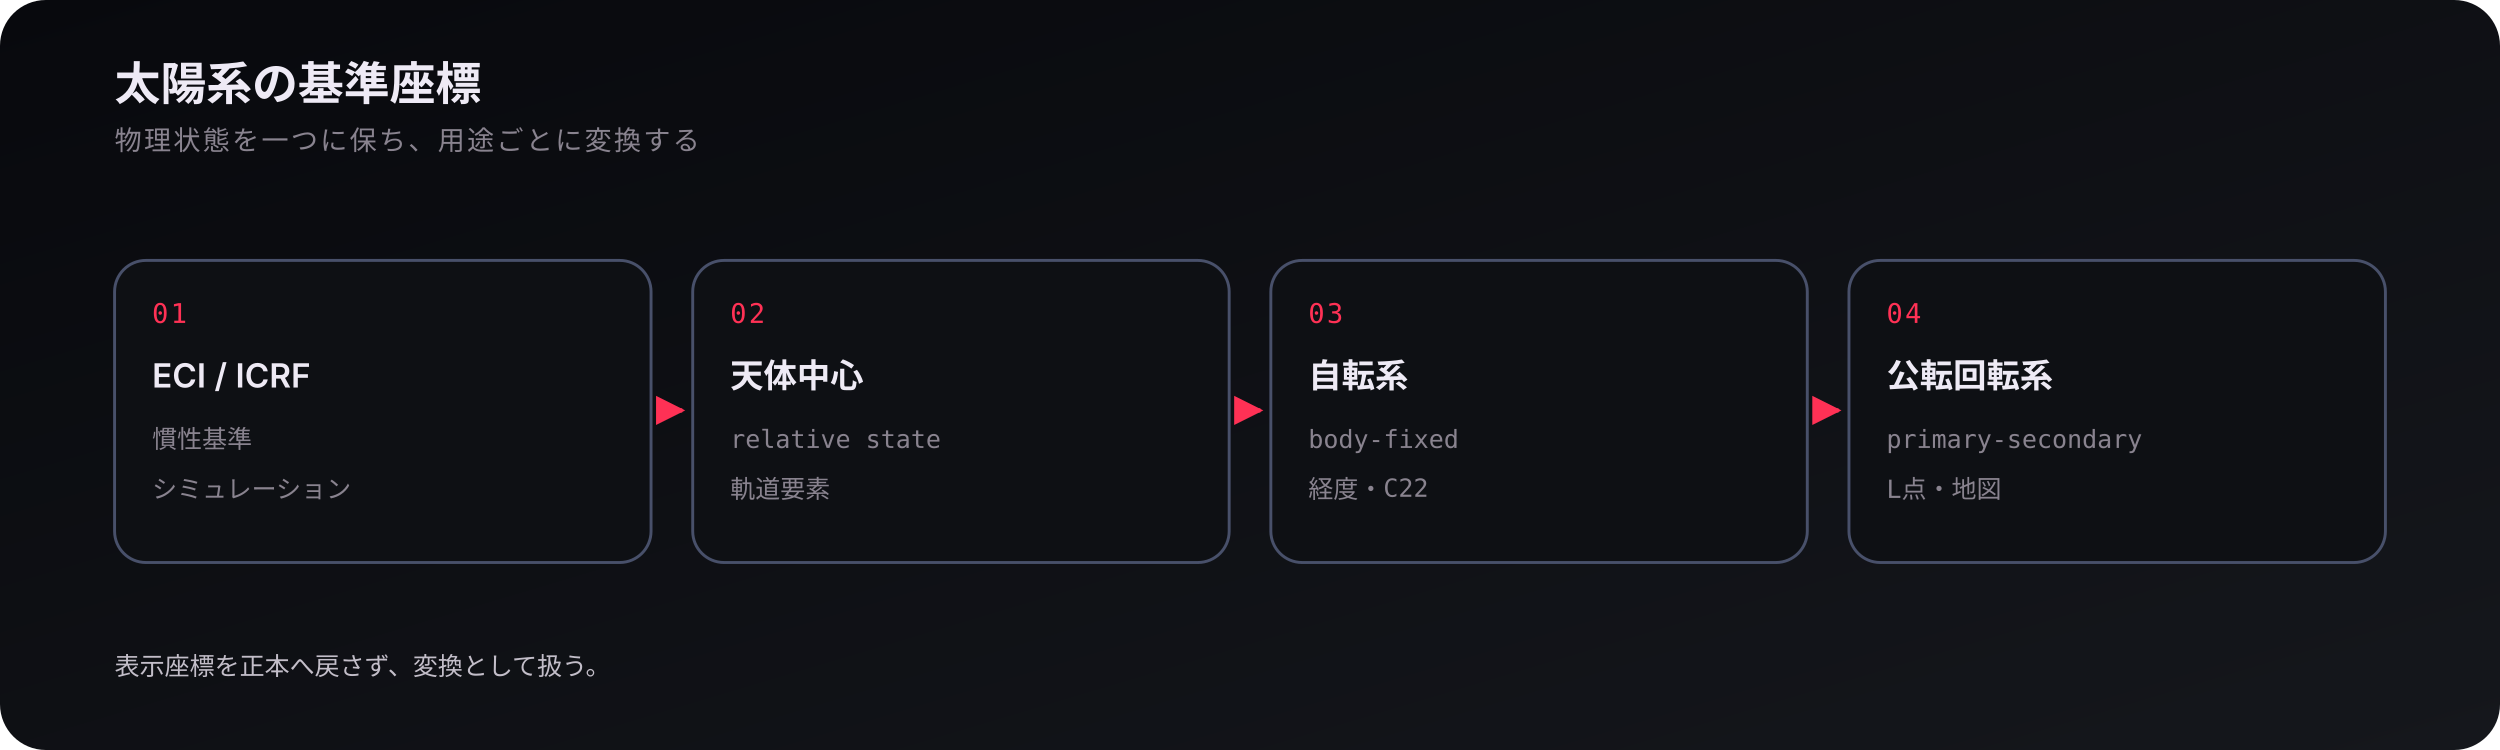
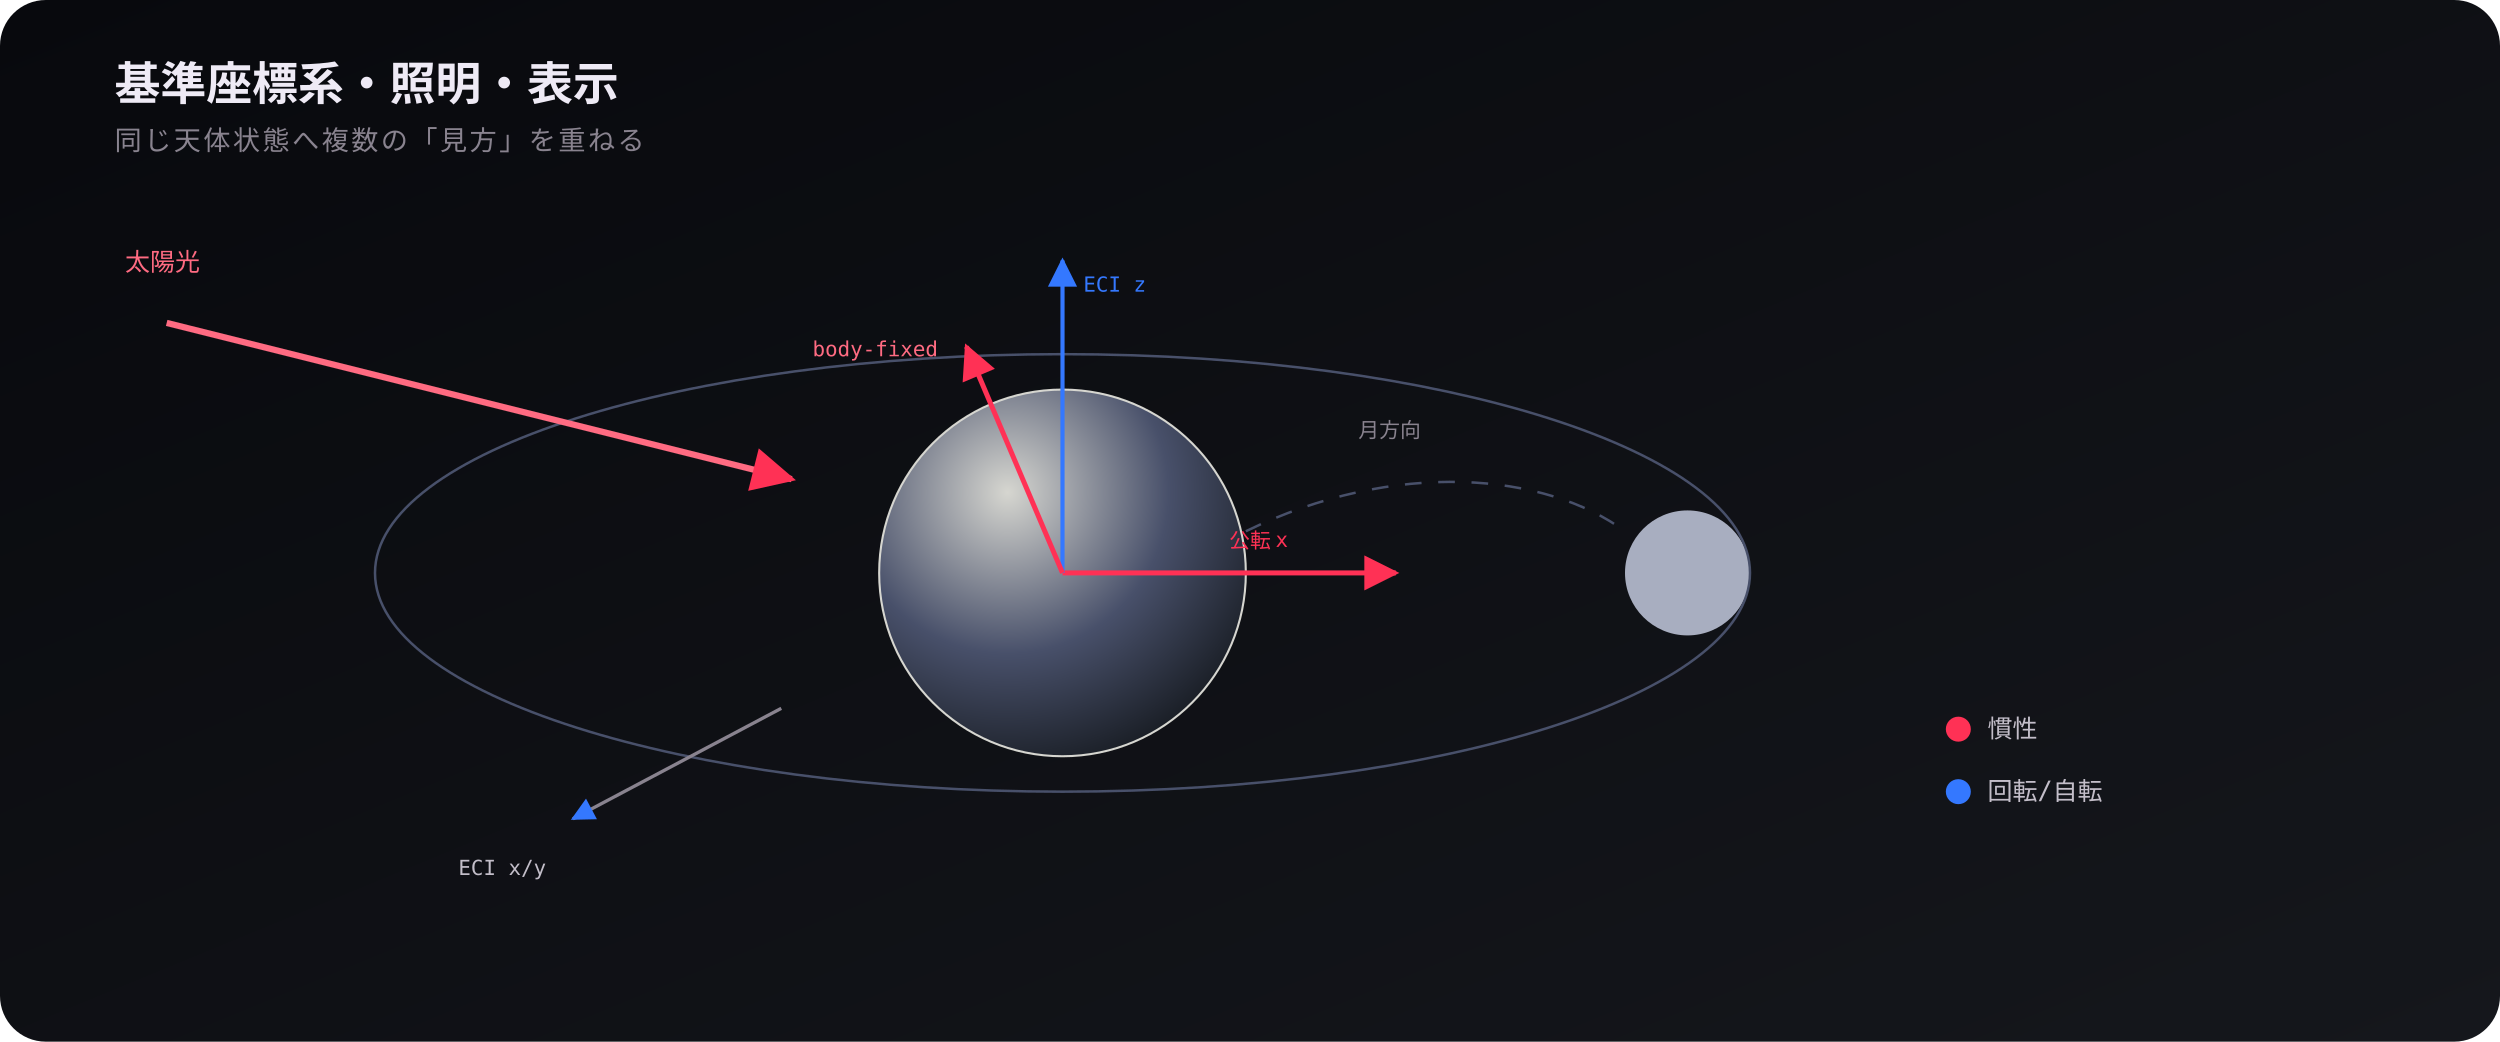
- <svg xmlns="http://www.w3.org/2000/svg" width="1200" height="360" viewBox="0 0 1200 360" role="img">
+ <svg xmlns="http://www.w3.org/2000/svg" width="1200" height="500" viewBox="0 0 1200 500" role="img">
  <defs>
-     <style>.m{font-family:ui-monospace,SFMono-Regular,Menlo,Consolas,"Yu Gothic",monospace}.sans{font-family:system-ui,-apple-system,"Hiragino Sans","Yu Gothic",sans-serif}.t{fill:#eeeaf5}.b{fill:#c3bec9}.d{fill:#89838f}.a{fill:#ff3155}.box{fill:#0e1014;stroke:#48506a;stroke-width:1.4}.accent{fill:none;stroke:#ff3155;stroke-width:2}.h{font-size:22px;font-weight:700}.k{font-size:13px;letter-spacing:1.1px}.v{font-size:16px;font-weight:600}.sm{font-size:12px}</style>
+     <style>
+ .m{font-family:ui-monospace,SFMono-Regular,Menlo,Consolas,"Yu Gothic",monospace}.s{font-family:system-ui,-apple-system,"Hiragino Sans","Yu Gothic",sans-serif}
+ .t{fill:#eeeaf5}.b{fill:#c3bec9}.d{fill:#89838f}.a{fill:#ff3155}.an{fill:#ff6b82}.sig{fill:#3478ff}
+ .stroke{fill:none;stroke:#89838f;stroke-width:1.6}.soft{fill:none;stroke:#48506a;stroke-width:1.2}.accent{fill:none;stroke:#ff3155;stroke-width:2.4}.blue{fill:none;stroke:#3478ff;stroke-width:2}.dash{stroke-dasharray:8 8}
+ .h{font-size:22px;font-weight:700}.k{font-size:13px;letter-spacing:1.2px}.v{font-size:16px;font-weight:650}.sm{font-size:12px}.xs{font-size:10px}
+ </style>
    <linearGradient id="bg" x1="0" y1="0" x2="1" y2="1">
      <stop stop-color="#08090d" />
      <stop offset="1" stop-color="#15171c" />
    </linearGradient>
-     <marker id="arrR" viewBox="0 0 10 10" refX="9" refY="5" markerWidth="7" markerHeight="7" orient="auto">
+     <radialGradient id="earth" cx=".35" cy=".28" r=".8">
+       <stop stop-color="#d6d6d0" />
+       <stop offset=".55" stop-color="#48506a" />
+       <stop offset="1" stop-color="#161a20" />
+     </radialGradient>
+     <radialGradient id="sun" cx=".35" cy=".35" r=".8">
+       <stop stop-color="#fff1f4" />
+       <stop offset=".28" stop-color="#ff6b82" />
+       <stop offset="1" stop-color="#ff3155" />
+     </radialGradient>
+     <filter id="glow">
+       <feGaussianBlur stdDeviation="5" result="b" />
+       <feMerge>
+         <feMergeNode in="b" />
+         <feMergeNode in="SourceGraphic" />
+       </feMerge>
+     </filter>
+     <marker id="ra" viewBox="0 0 10 10" refX="9" refY="5" markerWidth="7" markerHeight="7" orient="auto">
      <path d="M0 0L10 5 0 10Z" fill="#ff3155" />
    </marker>
+     <marker id="ba" viewBox="0 0 10 10" refX="9" refY="5" markerWidth="7" markerHeight="7" orient="auto">
+       <path d="M0 0L10 5 0 10Z" fill="#3478ff" />
+     </marker>
  </defs>
-   <rect width="1200" height="360" rx="22" fill="url(#bg)" />
-   <text x="55" y="48" class="m t h">太陽系の基準座標</text>
-   <text x="55" y="72" class="m d k">物理状態を一つに保ち、用途ごとに変換する</text>
-   <g transform="translate(55.0 125)">
-     <rect width="257.5" height="145" rx="15" class="box" />
-     <text x="18" y="30" class="m a k">01</text>
-     <text x="18" y="61" class="sans t v">ECI / ICRF</text>
-     <text x="18" y="90" class="m d sm">慣性基準</text>
-     <text x="18" y="114" class="m d sm">シミュレーション</text>
+   <rect width="1200" height="500" rx="22" fill="url(#bg)" />
+   <text x="55" y="48" class="m t h">基準座標系・照明・表示</text>
+   <text x="55" y="72" class="m d k">同じ天体状態へ複数の「見方」を重ねる</text>
+   <g transform="translate(510 275)">
+     <circle r="88" fill="url(#earth)" stroke="#d6d6d0" />
+     <circle cx="300" cy="0" r="30" fill="#a8aec0" />
+     <ellipse cx="0" cy="0" rx="330" ry="105" class="soft" />
+     <path d="M0 0H160" class="accent" marker-end="url(#ra)" />
+     <text x="80" y="-12" class="m a xs">公転 x</text>
+     <path d="M0 0V-150" class="blue" marker-end="url(#ba)" />
+     <text x="10" y="-135" class="m sig xs">ECI z</text>
+     <path d="M-135 65L-235 118" class="stroke" marker-end="url(#ba)" />
+     <text x="-290" y="145" class="m b xs">ECI x/y</text>
+     <g transform="rotate(-23)">
+       <path d="M0 0V-118" class="accent" marker-end="url(#ra)" />
+     </g>
+     <text x="-120" y="-104" class="m an xs">body-fixed</text>
+     <path d="M-430-120L-130-45" stroke="#ff6b82" stroke-width="3" marker-end="url(#ra)" />
+     <text x="-450" y="-145" class="m an sm">太陽光</text>
+     <path d="M88-20C160-55 232-48 270-20" class="soft dash" />
+     <text x="142" y="-65" class="m d xs">月方向</text>
  </g>
-   <path d="M315.5 197H327.5" class="accent" marker-end="url(#arrR)" />
-   <g transform="translate(332.5 125)">
-     <rect width="257.5" height="145" rx="15" class="box" />
-     <text x="18" y="30" class="m a k">02</text>
-     <text x="18" y="61" class="sans t v">天体中心</text>
-     <text x="18" y="90" class="m d sm">relative state</text>
-     <text x="18" y="114" class="m d sm">軌道要素</text>
+   <g transform="translate(940 350)">
+     <circle cx="0" cy="0" r="6" fill="#ff3155" />
+     <text x="14" y="4" class="m b sm">慣性</text>
+     <circle cx="0" cy="30" r="6" fill="#3478ff" />
+     <text x="14" y="34" class="m b sm">回転/自転</text>
  </g>
-   <path d="M593 197H605" class="accent" marker-end="url(#arrR)" />
-   <g transform="translate(610.0 125)">
-     <rect width="257.5" height="145" rx="15" class="box" />
-     <text x="18" y="30" class="m a k">03</text>
-     <text x="18" y="61" class="sans t v">自転系</text>
-     <text x="18" y="90" class="m d sm">body-fixed</text>
-     <text x="18" y="114" class="m d sm">経度・C22</text>
-   </g>
-   <path d="M870.5 197H882.5" class="accent" marker-end="url(#arrR)" />
-   <g transform="translate(887.5 125)">
-     <rect width="257.5" height="145" rx="15" class="box" />
-     <text x="18" y="30" class="m a k">04</text>
-     <text x="18" y="61" class="sans t v">公転回転系</text>
-     <text x="18" y="90" class="m d sm">primary-secondary</text>
-     <text x="18" y="114" class="m d sm">L点・地図</text>
-   </g>
-   <text x="55" y="324" class="m b sm">表示座標を正本へ戻さず、変換として扱う。</text>
</svg>
